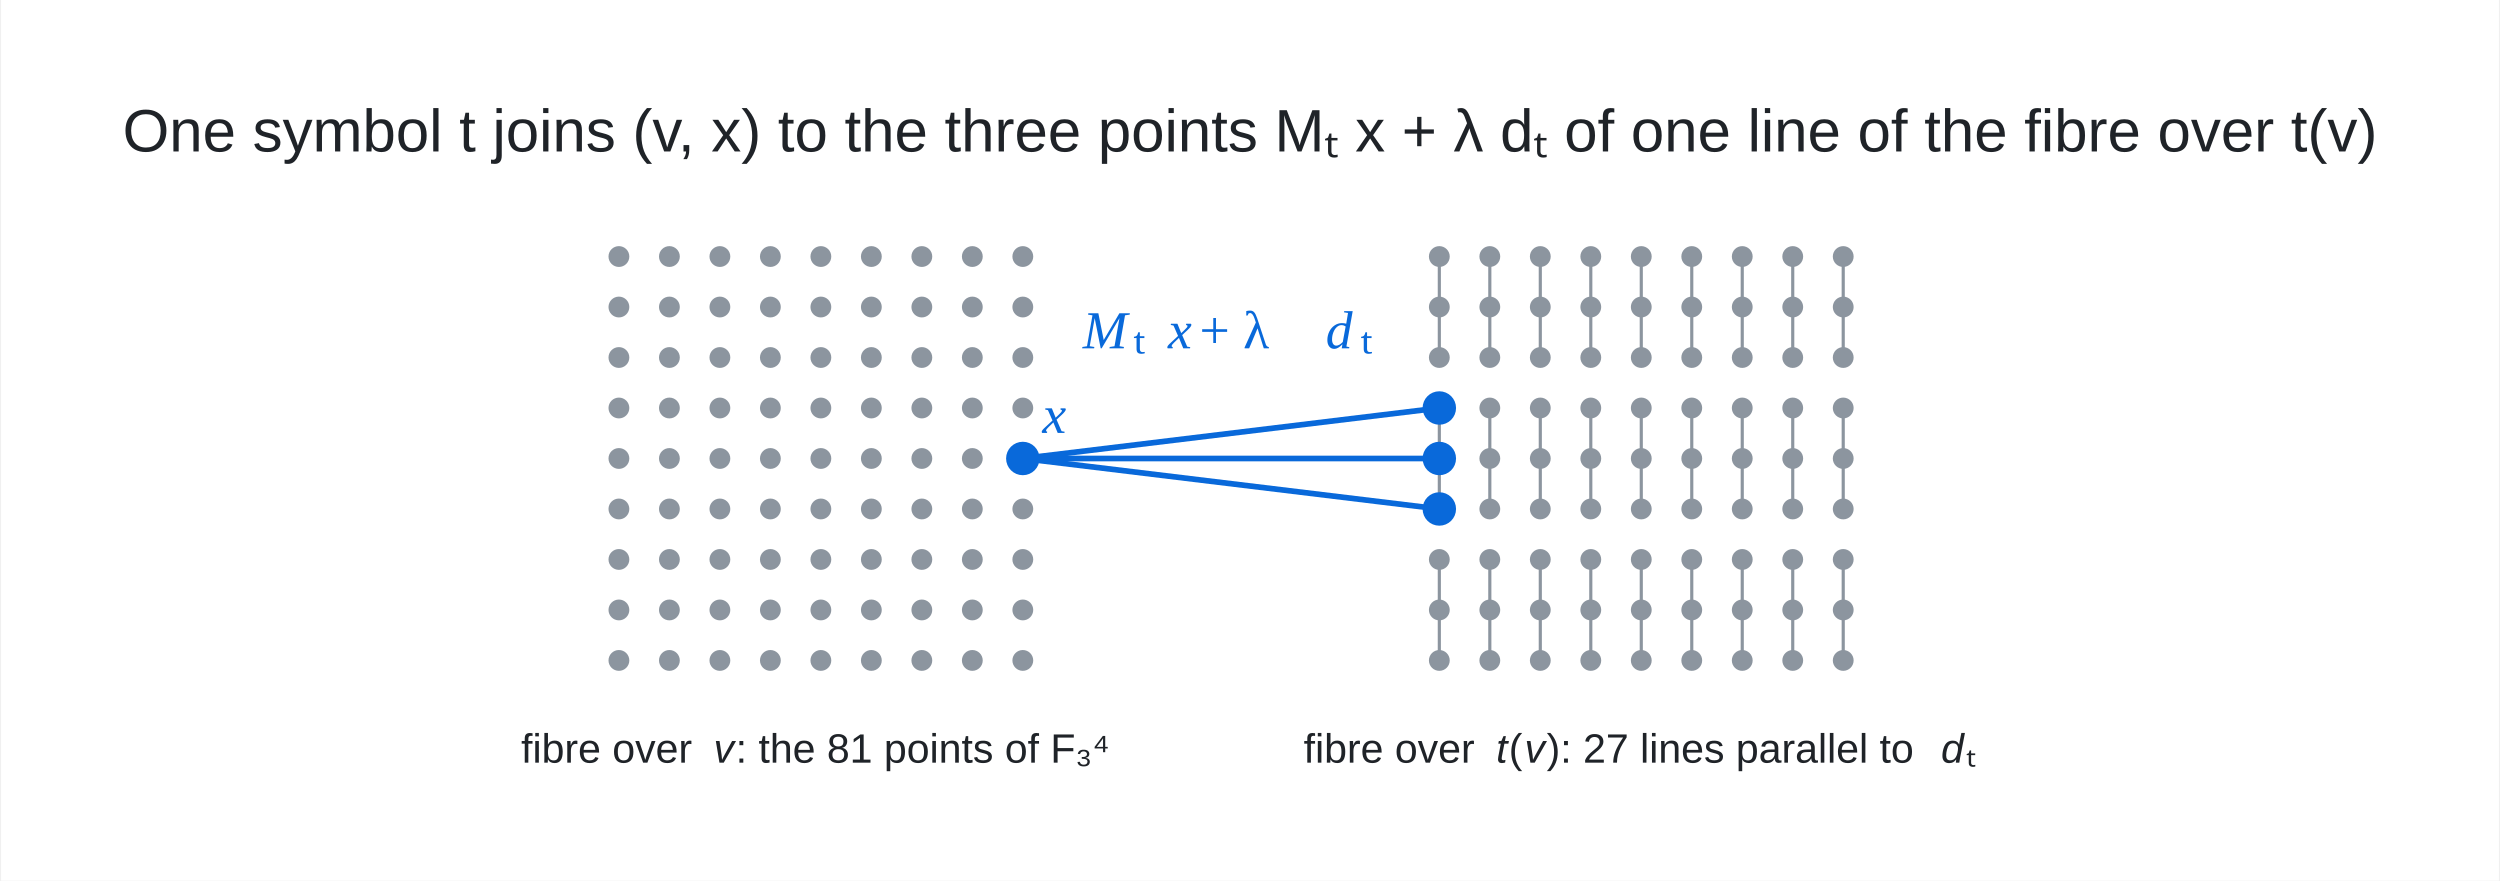
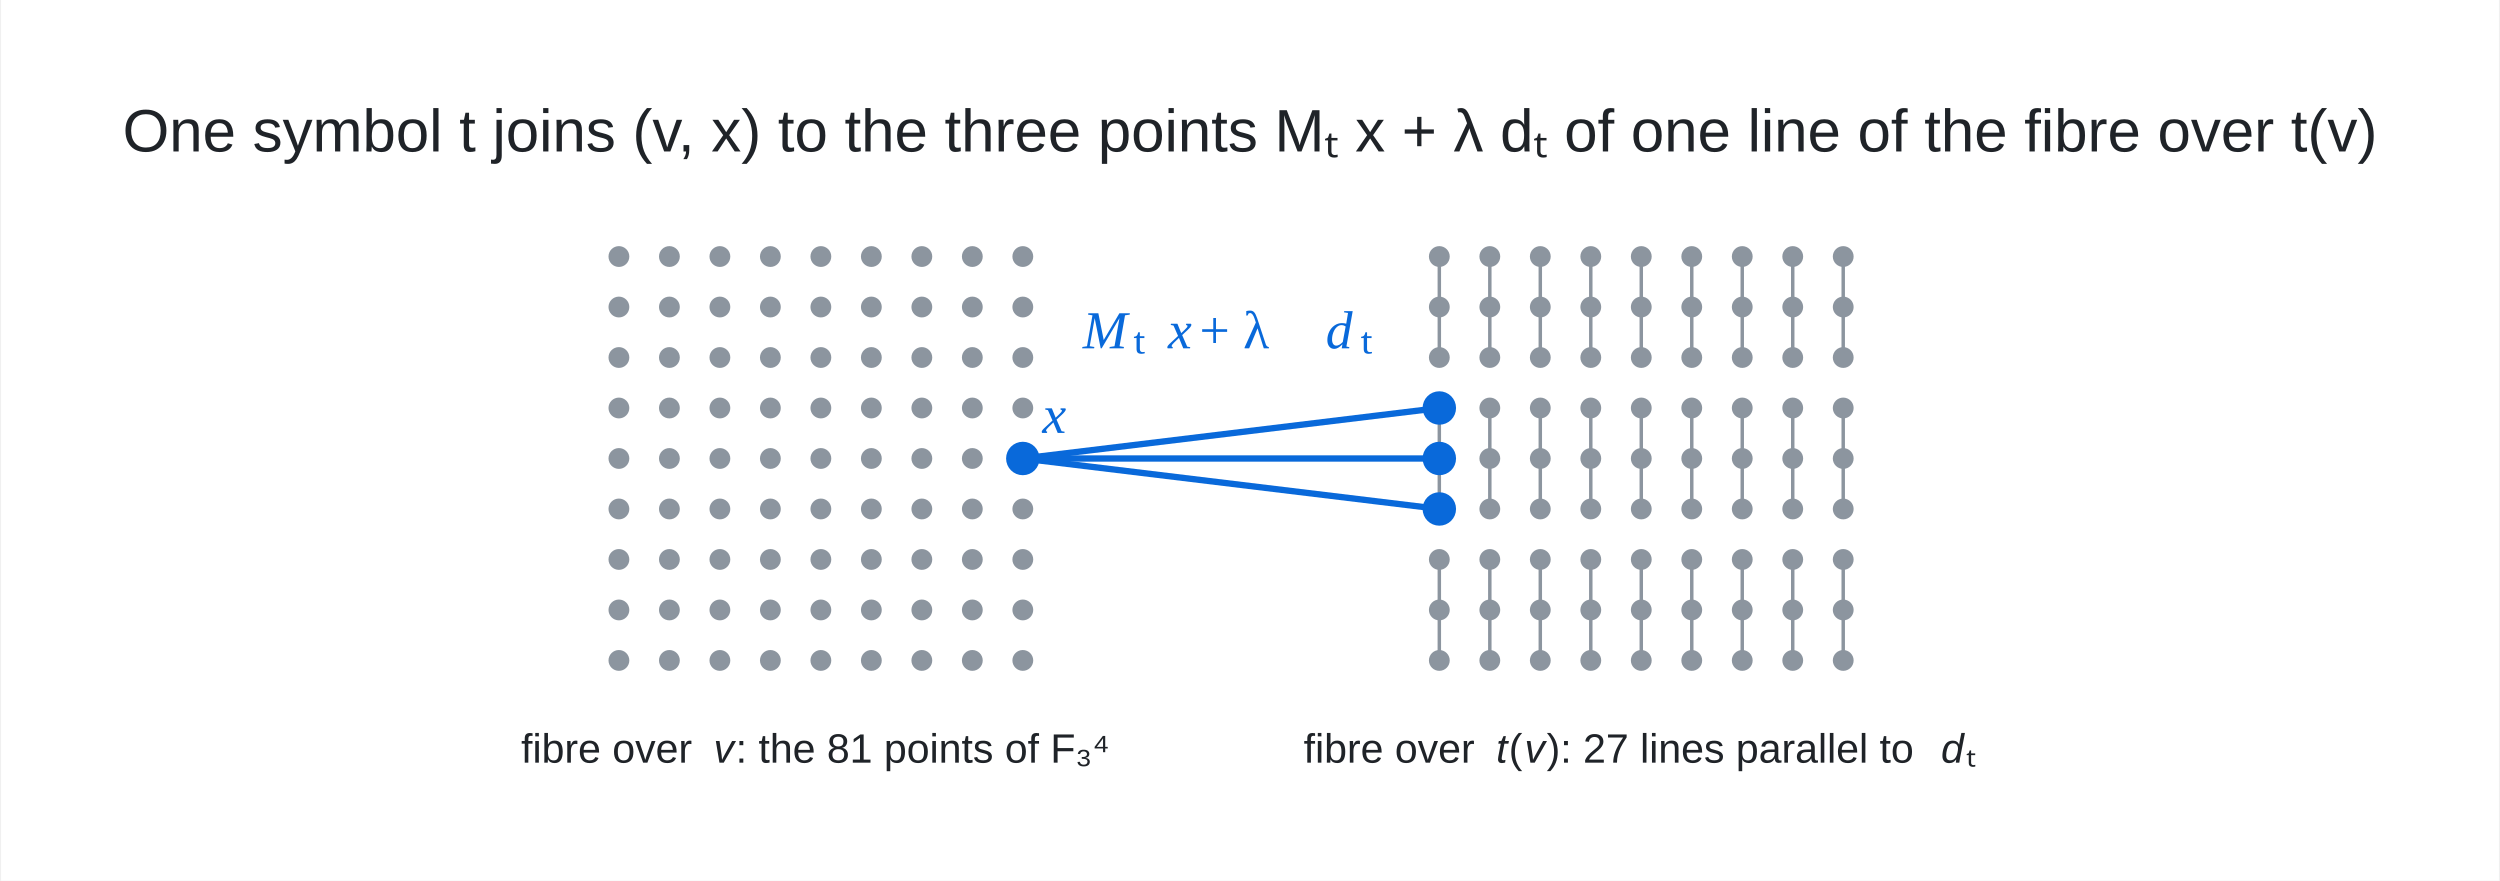
<svg xmlns="http://www.w3.org/2000/svg" width="792pt" height="279pt" viewBox="0.00 0.00 791.60 279.10">
  <g id="graph0" class="graph" transform="scale(1 1) rotate(0) translate(156.8 250.3)">
    <polygon fill="white" stroke="transparent" points="-156.8,28.8 -156.8,-250.3 634.8,-250.3 634.8,28.8 -156.8,28.8" />
    <text text-anchor="middle" x="239" y="-202.3" font-family="Arial" font-size="19.00" fill="#1f2328">One symbol t joins (v, x) to the three points Mₜ x + λ dₜ of one line of the fibre over t(v)</text>
    <text text-anchor="middle" x="239" y="-181.3" font-family="Arial" font-size="19.00" fill="#1f2328"> </text>
    <g id="edge55" class="edge">
-       <path fill="none" stroke="#0969da" stroke-width="1.8" d="M171.7,-104.43C192.27,-101.94 274.31,-91.99 294.49,-89.55" />
+       <path fill="none" stroke="#0969da" stroke-width="2" d="M171.7,-104.43C192.27,-101.94 274.31,-91.99 294.49,-89.55" />
    </g>
    <g id="edge56" class="edge">
-       <path fill="none" stroke="#0969da" stroke-width="1.8" d="M171.7,-105C192.27,-105 274.31,-105 294.49,-105" />
+       <path fill="none" stroke="#0969da" stroke-width="2" d="M171.7,-105C192.27,-105 274.31,-105 294.49,-105" />
    </g>
    <g id="edge57" class="edge">
-       <path fill="none" stroke="#0969da" stroke-width="1.8" d="M171.7,-105.57C192.27,-108.06 274.31,-118.01 294.49,-120.45" />
+       <path fill="none" stroke="#0969da" stroke-width="2" d="M171.7,-105.57C192.27,-108.06 274.31,-118.01 294.49,-120.45" />
    </g>
    <g id="edge1" class="edge">
-       <path fill="none" stroke="#8c959f" d="M299,-43.5C299,-46.45 299,-51.34 299,-54.36" />
+       <path fill="none" stroke="#8c959f" stroke-width="1.1" d="M299,-43.5C299,-46.45 299,-51.34 299,-54.36" />
    </g>
    <g id="edge2" class="edge">
-       <path fill="none" stroke="#8c959f" d="M299,-59.5C299,-62.45 299,-67.34 299,-70.36" />
+       <path fill="none" stroke="#8c959f" stroke-width="1.1" d="M299,-59.5C299,-62.45 299,-67.34 299,-70.36" />
    </g>
    <g id="edge3" class="edge">
-       <path fill="none" stroke="#8c959f" d="M299,-93.71C299,-95.78 299,-98.2 299,-100.26" />
+       <path fill="none" stroke="#8c959f" stroke-width="1.1" d="M299,-93.71C299,-95.78 299,-98.2 299,-100.26" />
    </g>
    <g id="edge4" class="edge">
-       <path fill="none" stroke="#8c959f" d="M299,-109.71C299,-111.78 299,-114.2 299,-116.26" />
+       <path fill="none" stroke="#8c959f" stroke-width="1.1" d="M299,-109.71C299,-111.78 299,-114.2 299,-116.26" />
    </g>
    <g id="edge5" class="edge">
-       <path fill="none" stroke="#8c959f" d="M299,-139.5C299,-142.45 299,-147.34 299,-150.36" />
+       <path fill="none" stroke="#8c959f" stroke-width="1.1" d="M299,-139.5C299,-142.45 299,-147.34 299,-150.36" />
    </g>
    <g id="edge6" class="edge">
-       <path fill="none" stroke="#8c959f" d="M299,-155.5C299,-158.45 299,-163.34 299,-166.36" />
+       <path fill="none" stroke="#8c959f" stroke-width="1.1" d="M299,-155.5C299,-158.45 299,-163.34 299,-166.36" />
    </g>
    <g id="edge7" class="edge">
-       <path fill="none" stroke="#8c959f" d="M315,-43.5C315,-46.45 315,-51.34 315,-54.36" />
+       <path fill="none" stroke="#8c959f" stroke-width="1.1" d="M315,-43.5C315,-46.45 315,-51.34 315,-54.36" />
    </g>
    <g id="edge8" class="edge">
-       <path fill="none" stroke="#8c959f" d="M315,-59.5C315,-62.45 315,-67.34 315,-70.36" />
+       <path fill="none" stroke="#8c959f" stroke-width="1.1" d="M315,-59.5C315,-62.45 315,-67.34 315,-70.36" />
    </g>
    <g id="edge9" class="edge">
-       <path fill="none" stroke="#8c959f" d="M315,-91.5C315,-94.45 315,-99.34 315,-102.36" />
+       <path fill="none" stroke="#8c959f" stroke-width="1.1" d="M315,-91.5C315,-94.45 315,-99.34 315,-102.36" />
    </g>
    <g id="edge10" class="edge">
-       <path fill="none" stroke="#8c959f" d="M315,-107.5C315,-110.45 315,-115.34 315,-118.36" />
+       <path fill="none" stroke="#8c959f" stroke-width="1.1" d="M315,-107.5C315,-110.45 315,-115.34 315,-118.36" />
    </g>
    <g id="edge11" class="edge">
-       <path fill="none" stroke="#8c959f" d="M315,-139.5C315,-142.45 315,-147.34 315,-150.36" />
+       <path fill="none" stroke="#8c959f" stroke-width="1.1" d="M315,-139.5C315,-142.45 315,-147.34 315,-150.36" />
    </g>
    <g id="edge12" class="edge">
-       <path fill="none" stroke="#8c959f" d="M315,-155.5C315,-158.45 315,-163.34 315,-166.36" />
+       <path fill="none" stroke="#8c959f" stroke-width="1.1" d="M315,-155.5C315,-158.45 315,-163.34 315,-166.36" />
    </g>
    <g id="edge13" class="edge">
-       <path fill="none" stroke="#8c959f" d="M331,-43.5C331,-46.45 331,-51.34 331,-54.36" />
+       <path fill="none" stroke="#8c959f" stroke-width="1.1" d="M331,-43.5C331,-46.45 331,-51.34 331,-54.36" />
    </g>
    <g id="edge14" class="edge">
-       <path fill="none" stroke="#8c959f" d="M331,-59.5C331,-62.45 331,-67.34 331,-70.36" />
+       <path fill="none" stroke="#8c959f" stroke-width="1.1" d="M331,-59.5C331,-62.45 331,-67.34 331,-70.36" />
    </g>
    <g id="edge15" class="edge">
-       <path fill="none" stroke="#8c959f" d="M331,-91.5C331,-94.45 331,-99.34 331,-102.36" />
+       <path fill="none" stroke="#8c959f" stroke-width="1.1" d="M331,-91.5C331,-94.45 331,-99.34 331,-102.36" />
    </g>
    <g id="edge16" class="edge">
-       <path fill="none" stroke="#8c959f" d="M331,-107.5C331,-110.45 331,-115.34 331,-118.36" />
+       <path fill="none" stroke="#8c959f" stroke-width="1.1" d="M331,-107.5C331,-110.45 331,-115.34 331,-118.36" />
    </g>
    <g id="edge17" class="edge">
-       <path fill="none" stroke="#8c959f" d="M331,-139.5C331,-142.45 331,-147.34 331,-150.36" />
+       <path fill="none" stroke="#8c959f" stroke-width="1.1" d="M331,-139.5C331,-142.45 331,-147.34 331,-150.36" />
    </g>
    <g id="edge18" class="edge">
-       <path fill="none" stroke="#8c959f" d="M331,-155.5C331,-158.45 331,-163.34 331,-166.36" />
+       <path fill="none" stroke="#8c959f" stroke-width="1.1" d="M331,-155.5C331,-158.45 331,-163.34 331,-166.36" />
    </g>
    <g id="edge19" class="edge">
-       <path fill="none" stroke="#8c959f" d="M347,-43.5C347,-46.45 347,-51.34 347,-54.36" />
+       <path fill="none" stroke="#8c959f" stroke-width="1.1" d="M347,-43.5C347,-46.45 347,-51.34 347,-54.36" />
    </g>
    <g id="edge20" class="edge">
-       <path fill="none" stroke="#8c959f" d="M347,-59.5C347,-62.45 347,-67.34 347,-70.36" />
+       <path fill="none" stroke="#8c959f" stroke-width="1.1" d="M347,-59.5C347,-62.45 347,-67.34 347,-70.36" />
    </g>
    <g id="edge21" class="edge">
-       <path fill="none" stroke="#8c959f" d="M347,-91.5C347,-94.45 347,-99.34 347,-102.36" />
+       <path fill="none" stroke="#8c959f" stroke-width="1.1" d="M347,-91.5C347,-94.45 347,-99.34 347,-102.36" />
    </g>
    <g id="edge22" class="edge">
-       <path fill="none" stroke="#8c959f" d="M347,-107.5C347,-110.45 347,-115.34 347,-118.36" />
+       <path fill="none" stroke="#8c959f" stroke-width="1.1" d="M347,-107.5C347,-110.45 347,-115.34 347,-118.36" />
    </g>
    <g id="edge23" class="edge">
-       <path fill="none" stroke="#8c959f" d="M347,-139.5C347,-142.45 347,-147.34 347,-150.36" />
+       <path fill="none" stroke="#8c959f" stroke-width="1.1" d="M347,-139.5C347,-142.45 347,-147.34 347,-150.36" />
    </g>
    <g id="edge24" class="edge">
-       <path fill="none" stroke="#8c959f" d="M347,-155.5C347,-158.45 347,-163.34 347,-166.36" />
+       <path fill="none" stroke="#8c959f" stroke-width="1.1" d="M347,-155.5C347,-158.45 347,-163.34 347,-166.36" />
    </g>
    <g id="edge25" class="edge">
-       <path fill="none" stroke="#8c959f" d="M363,-43.5C363,-46.45 363,-51.34 363,-54.36" />
+       <path fill="none" stroke="#8c959f" stroke-width="1.1" d="M363,-43.5C363,-46.45 363,-51.34 363,-54.36" />
    </g>
    <g id="edge26" class="edge">
-       <path fill="none" stroke="#8c959f" d="M363,-59.5C363,-62.45 363,-67.34 363,-70.36" />
+       <path fill="none" stroke="#8c959f" stroke-width="1.1" d="M363,-59.5C363,-62.45 363,-67.34 363,-70.36" />
    </g>
    <g id="edge27" class="edge">
-       <path fill="none" stroke="#8c959f" d="M363,-91.5C363,-94.45 363,-99.34 363,-102.36" />
+       <path fill="none" stroke="#8c959f" stroke-width="1.1" d="M363,-91.5C363,-94.45 363,-99.34 363,-102.36" />
    </g>
    <g id="edge28" class="edge">
-       <path fill="none" stroke="#8c959f" d="M363,-107.5C363,-110.45 363,-115.34 363,-118.36" />
+       <path fill="none" stroke="#8c959f" stroke-width="1.1" d="M363,-107.5C363,-110.45 363,-115.34 363,-118.36" />
    </g>
    <g id="edge29" class="edge">
-       <path fill="none" stroke="#8c959f" d="M363,-139.5C363,-142.45 363,-147.34 363,-150.36" />
+       <path fill="none" stroke="#8c959f" stroke-width="1.1" d="M363,-139.5C363,-142.45 363,-147.34 363,-150.36" />
    </g>
    <g id="edge30" class="edge">
-       <path fill="none" stroke="#8c959f" d="M363,-155.5C363,-158.45 363,-163.34 363,-166.36" />
+       <path fill="none" stroke="#8c959f" stroke-width="1.1" d="M363,-155.5C363,-158.45 363,-163.34 363,-166.36" />
    </g>
    <g id="edge31" class="edge">
-       <path fill="none" stroke="#8c959f" d="M379,-43.5C379,-46.45 379,-51.34 379,-54.36" />
+       <path fill="none" stroke="#8c959f" stroke-width="1.1" d="M379,-43.5C379,-46.45 379,-51.34 379,-54.36" />
    </g>
    <g id="edge32" class="edge">
-       <path fill="none" stroke="#8c959f" d="M379,-59.5C379,-62.45 379,-67.34 379,-70.36" />
+       <path fill="none" stroke="#8c959f" stroke-width="1.1" d="M379,-59.5C379,-62.45 379,-67.34 379,-70.36" />
    </g>
    <g id="edge33" class="edge">
-       <path fill="none" stroke="#8c959f" d="M379,-91.5C379,-94.45 379,-99.34 379,-102.36" />
+       <path fill="none" stroke="#8c959f" stroke-width="1.1" d="M379,-91.5C379,-94.45 379,-99.34 379,-102.36" />
    </g>
    <g id="edge34" class="edge">
-       <path fill="none" stroke="#8c959f" d="M379,-107.5C379,-110.45 379,-115.34 379,-118.36" />
+       <path fill="none" stroke="#8c959f" stroke-width="1.1" d="M379,-107.5C379,-110.45 379,-115.34 379,-118.36" />
    </g>
    <g id="edge35" class="edge">
-       <path fill="none" stroke="#8c959f" d="M379,-139.5C379,-142.45 379,-147.34 379,-150.36" />
+       <path fill="none" stroke="#8c959f" stroke-width="1.1" d="M379,-139.5C379,-142.45 379,-147.34 379,-150.36" />
    </g>
    <g id="edge36" class="edge">
-       <path fill="none" stroke="#8c959f" d="M379,-155.5C379,-158.45 379,-163.34 379,-166.36" />
+       <path fill="none" stroke="#8c959f" stroke-width="1.1" d="M379,-155.5C379,-158.45 379,-163.34 379,-166.36" />
    </g>
    <g id="edge37" class="edge">
-       <path fill="none" stroke="#8c959f" d="M395,-43.5C395,-46.45 395,-51.34 395,-54.36" />
+       <path fill="none" stroke="#8c959f" stroke-width="1.1" d="M395,-43.5C395,-46.45 395,-51.34 395,-54.36" />
    </g>
    <g id="edge38" class="edge">
-       <path fill="none" stroke="#8c959f" d="M395,-59.5C395,-62.45 395,-67.34 395,-70.36" />
+       <path fill="none" stroke="#8c959f" stroke-width="1.1" d="M395,-59.5C395,-62.45 395,-67.34 395,-70.36" />
    </g>
    <g id="edge39" class="edge">
-       <path fill="none" stroke="#8c959f" d="M395,-91.5C395,-94.45 395,-99.34 395,-102.36" />
+       <path fill="none" stroke="#8c959f" stroke-width="1.1" d="M395,-91.5C395,-94.45 395,-99.34 395,-102.36" />
    </g>
    <g id="edge40" class="edge">
-       <path fill="none" stroke="#8c959f" d="M395,-107.5C395,-110.45 395,-115.34 395,-118.36" />
+       <path fill="none" stroke="#8c959f" stroke-width="1.1" d="M395,-107.5C395,-110.45 395,-115.34 395,-118.36" />
    </g>
    <g id="edge41" class="edge">
-       <path fill="none" stroke="#8c959f" d="M395,-139.5C395,-142.45 395,-147.34 395,-150.36" />
+       <path fill="none" stroke="#8c959f" stroke-width="1.1" d="M395,-139.5C395,-142.45 395,-147.34 395,-150.36" />
    </g>
    <g id="edge42" class="edge">
-       <path fill="none" stroke="#8c959f" d="M395,-155.5C395,-158.45 395,-163.34 395,-166.36" />
+       <path fill="none" stroke="#8c959f" stroke-width="1.1" d="M395,-155.5C395,-158.45 395,-163.34 395,-166.36" />
    </g>
    <g id="edge43" class="edge">
-       <path fill="none" stroke="#8c959f" d="M411,-43.5C411,-46.45 411,-51.34 411,-54.36" />
+       <path fill="none" stroke="#8c959f" stroke-width="1.1" d="M411,-43.5C411,-46.45 411,-51.34 411,-54.36" />
    </g>
    <g id="edge44" class="edge">
-       <path fill="none" stroke="#8c959f" d="M411,-59.5C411,-62.45 411,-67.34 411,-70.36" />
+       <path fill="none" stroke="#8c959f" stroke-width="1.1" d="M411,-59.5C411,-62.45 411,-67.34 411,-70.36" />
    </g>
    <g id="edge45" class="edge">
-       <path fill="none" stroke="#8c959f" d="M411,-91.5C411,-94.45 411,-99.34 411,-102.36" />
+       <path fill="none" stroke="#8c959f" stroke-width="1.1" d="M411,-91.5C411,-94.45 411,-99.34 411,-102.36" />
    </g>
    <g id="edge46" class="edge">
-       <path fill="none" stroke="#8c959f" d="M411,-107.5C411,-110.45 411,-115.34 411,-118.36" />
+       <path fill="none" stroke="#8c959f" stroke-width="1.1" d="M411,-107.5C411,-110.45 411,-115.34 411,-118.36" />
    </g>
    <g id="edge47" class="edge">
-       <path fill="none" stroke="#8c959f" d="M411,-139.5C411,-142.45 411,-147.34 411,-150.36" />
+       <path fill="none" stroke="#8c959f" stroke-width="1.1" d="M411,-139.5C411,-142.45 411,-147.34 411,-150.36" />
    </g>
    <g id="edge48" class="edge">
-       <path fill="none" stroke="#8c959f" d="M411,-155.5C411,-158.45 411,-163.34 411,-166.36" />
+       <path fill="none" stroke="#8c959f" stroke-width="1.1" d="M411,-155.5C411,-158.45 411,-163.34 411,-166.36" />
    </g>
    <g id="edge49" class="edge">
-       <path fill="none" stroke="#8c959f" d="M427,-43.5C427,-46.45 427,-51.34 427,-54.36" />
+       <path fill="none" stroke="#8c959f" stroke-width="1.1" d="M427,-43.5C427,-46.45 427,-51.34 427,-54.36" />
    </g>
    <g id="edge50" class="edge">
-       <path fill="none" stroke="#8c959f" d="M427,-59.5C427,-62.45 427,-67.34 427,-70.36" />
+       <path fill="none" stroke="#8c959f" stroke-width="1.1" d="M427,-59.5C427,-62.45 427,-67.34 427,-70.36" />
    </g>
    <g id="edge51" class="edge">
-       <path fill="none" stroke="#8c959f" d="M427,-91.5C427,-94.45 427,-99.34 427,-102.36" />
+       <path fill="none" stroke="#8c959f" stroke-width="1.1" d="M427,-91.5C427,-94.45 427,-99.34 427,-102.36" />
    </g>
    <g id="edge52" class="edge">
-       <path fill="none" stroke="#8c959f" d="M427,-107.5C427,-110.45 427,-115.34 427,-118.36" />
+       <path fill="none" stroke="#8c959f" stroke-width="1.1" d="M427,-107.5C427,-110.45 427,-115.34 427,-118.36" />
    </g>
    <g id="edge53" class="edge">
-       <path fill="none" stroke="#8c959f" d="M427,-139.5C427,-142.45 427,-147.34 427,-150.36" />
+       <path fill="none" stroke="#8c959f" stroke-width="1.1" d="M427,-139.5C427,-142.45 427,-147.34 427,-150.36" />
    </g>
    <g id="edge54" class="edge">
-       <path fill="none" stroke="#8c959f" d="M427,-155.5C427,-158.45 427,-163.34 427,-166.36" />
+       <path fill="none" stroke="#8c959f" stroke-width="1.1" d="M427,-155.5C427,-158.45 427,-163.34 427,-166.36" />
    </g>
    <g id="node1" class="node">
      <ellipse fill="#8c959f" stroke="#8c959f" stroke-width="1.6" cx="39" cy="-41" rx="2.5" ry="2.5" />
    </g>
    <g id="node2" class="node">
      <ellipse fill="#8c959f" stroke="#8c959f" stroke-width="1.6" cx="39" cy="-57" rx="2.5" ry="2.5" />
    </g>
    <g id="node3" class="node">
      <ellipse fill="#8c959f" stroke="#8c959f" stroke-width="1.6" cx="39" cy="-73" rx="2.5" ry="2.5" />
    </g>
    <g id="node4" class="node">
      <ellipse fill="#8c959f" stroke="#8c959f" stroke-width="1.6" cx="39" cy="-89" rx="2.5" ry="2.5" />
    </g>
    <g id="node5" class="node">
      <ellipse fill="#8c959f" stroke="#8c959f" stroke-width="1.6" cx="39" cy="-105" rx="2.5" ry="2.5" />
    </g>
    <g id="node6" class="node">
      <ellipse fill="#8c959f" stroke="#8c959f" stroke-width="1.6" cx="39" cy="-121" rx="2.5" ry="2.5" />
    </g>
    <g id="node7" class="node">
      <ellipse fill="#8c959f" stroke="#8c959f" stroke-width="1.6" cx="39" cy="-137" rx="2.5" ry="2.5" />
    </g>
    <g id="node8" class="node">
      <ellipse fill="#8c959f" stroke="#8c959f" stroke-width="1.6" cx="39" cy="-153" rx="2.5" ry="2.5" />
    </g>
    <g id="node9" class="node">
      <ellipse fill="#8c959f" stroke="#8c959f" stroke-width="1.6" cx="39" cy="-169" rx="2.5" ry="2.5" />
    </g>
    <g id="node10" class="node">
      <ellipse fill="#8c959f" stroke="#8c959f" stroke-width="1.6" cx="55" cy="-41" rx="2.5" ry="2.5" />
    </g>
    <g id="node11" class="node">
      <ellipse fill="#8c959f" stroke="#8c959f" stroke-width="1.6" cx="55" cy="-57" rx="2.5" ry="2.5" />
    </g>
    <g id="node12" class="node">
      <ellipse fill="#8c959f" stroke="#8c959f" stroke-width="1.6" cx="55" cy="-73" rx="2.5" ry="2.5" />
    </g>
    <g id="node13" class="node">
      <ellipse fill="#8c959f" stroke="#8c959f" stroke-width="1.6" cx="55" cy="-89" rx="2.5" ry="2.5" />
    </g>
    <g id="node14" class="node">
      <ellipse fill="#8c959f" stroke="#8c959f" stroke-width="1.6" cx="55" cy="-105" rx="2.5" ry="2.5" />
    </g>
    <g id="node15" class="node">
      <ellipse fill="#8c959f" stroke="#8c959f" stroke-width="1.6" cx="55" cy="-121" rx="2.5" ry="2.5" />
    </g>
    <g id="node16" class="node">
      <ellipse fill="#8c959f" stroke="#8c959f" stroke-width="1.6" cx="55" cy="-137" rx="2.5" ry="2.5" />
    </g>
    <g id="node17" class="node">
      <ellipse fill="#8c959f" stroke="#8c959f" stroke-width="1.6" cx="55" cy="-153" rx="2.5" ry="2.5" />
    </g>
    <g id="node18" class="node">
      <ellipse fill="#8c959f" stroke="#8c959f" stroke-width="1.6" cx="55" cy="-169" rx="2.5" ry="2.5" />
    </g>
    <g id="node19" class="node">
      <ellipse fill="#8c959f" stroke="#8c959f" stroke-width="1.6" cx="71" cy="-41" rx="2.5" ry="2.5" />
    </g>
    <g id="node20" class="node">
      <ellipse fill="#8c959f" stroke="#8c959f" stroke-width="1.6" cx="71" cy="-57" rx="2.5" ry="2.5" />
    </g>
    <g id="node21" class="node">
      <ellipse fill="#8c959f" stroke="#8c959f" stroke-width="1.6" cx="71" cy="-73" rx="2.5" ry="2.5" />
    </g>
    <g id="node22" class="node">
      <ellipse fill="#8c959f" stroke="#8c959f" stroke-width="1.6" cx="71" cy="-89" rx="2.5" ry="2.5" />
    </g>
    <g id="node23" class="node">
      <ellipse fill="#8c959f" stroke="#8c959f" stroke-width="1.6" cx="71" cy="-105" rx="2.5" ry="2.5" />
    </g>
    <g id="node24" class="node">
      <ellipse fill="#8c959f" stroke="#8c959f" stroke-width="1.6" cx="71" cy="-121" rx="2.5" ry="2.5" />
    </g>
    <g id="node25" class="node">
      <ellipse fill="#8c959f" stroke="#8c959f" stroke-width="1.6" cx="71" cy="-137" rx="2.5" ry="2.5" />
    </g>
    <g id="node26" class="node">
      <ellipse fill="#8c959f" stroke="#8c959f" stroke-width="1.6" cx="71" cy="-153" rx="2.5" ry="2.5" />
    </g>
    <g id="node27" class="node">
      <ellipse fill="#8c959f" stroke="#8c959f" stroke-width="1.6" cx="71" cy="-169" rx="2.5" ry="2.5" />
    </g>
    <g id="node28" class="node">
      <ellipse fill="#8c959f" stroke="#8c959f" stroke-width="1.6" cx="87" cy="-41" rx="2.5" ry="2.5" />
    </g>
    <g id="node29" class="node">
      <ellipse fill="#8c959f" stroke="#8c959f" stroke-width="1.6" cx="87" cy="-57" rx="2.5" ry="2.5" />
    </g>
    <g id="node30" class="node">
      <ellipse fill="#8c959f" stroke="#8c959f" stroke-width="1.6" cx="87" cy="-73" rx="2.5" ry="2.5" />
    </g>
    <g id="node31" class="node">
      <ellipse fill="#8c959f" stroke="#8c959f" stroke-width="1.6" cx="87" cy="-89" rx="2.5" ry="2.5" />
    </g>
    <g id="node32" class="node">
      <ellipse fill="#8c959f" stroke="#8c959f" stroke-width="1.6" cx="87" cy="-105" rx="2.5" ry="2.5" />
    </g>
    <g id="node33" class="node">
      <ellipse fill="#8c959f" stroke="#8c959f" stroke-width="1.6" cx="87" cy="-121" rx="2.5" ry="2.5" />
    </g>
    <g id="node34" class="node">
      <ellipse fill="#8c959f" stroke="#8c959f" stroke-width="1.6" cx="87" cy="-137" rx="2.5" ry="2.5" />
    </g>
    <g id="node35" class="node">
      <ellipse fill="#8c959f" stroke="#8c959f" stroke-width="1.6" cx="87" cy="-153" rx="2.5" ry="2.5" />
    </g>
    <g id="node36" class="node">
      <ellipse fill="#8c959f" stroke="#8c959f" stroke-width="1.6" cx="87" cy="-169" rx="2.5" ry="2.5" />
    </g>
    <g id="node37" class="node">
      <ellipse fill="#8c959f" stroke="#8c959f" stroke-width="1.6" cx="103" cy="-41" rx="2.5" ry="2.5" />
    </g>
    <g id="node38" class="node">
      <ellipse fill="#8c959f" stroke="#8c959f" stroke-width="1.6" cx="103" cy="-57" rx="2.5" ry="2.5" />
    </g>
    <g id="node39" class="node">
      <ellipse fill="#8c959f" stroke="#8c959f" stroke-width="1.6" cx="103" cy="-73" rx="2.5" ry="2.5" />
    </g>
    <g id="node40" class="node">
      <ellipse fill="#8c959f" stroke="#8c959f" stroke-width="1.6" cx="103" cy="-89" rx="2.5" ry="2.5" />
    </g>
    <g id="node41" class="node">
      <ellipse fill="#8c959f" stroke="#8c959f" stroke-width="1.6" cx="103" cy="-105" rx="2.5" ry="2.5" />
    </g>
    <g id="node42" class="node">
      <ellipse fill="#8c959f" stroke="#8c959f" stroke-width="1.6" cx="103" cy="-121" rx="2.5" ry="2.5" />
    </g>
    <g id="node43" class="node">
      <ellipse fill="#8c959f" stroke="#8c959f" stroke-width="1.6" cx="103" cy="-137" rx="2.5" ry="2.5" />
    </g>
    <g id="node44" class="node">
      <ellipse fill="#8c959f" stroke="#8c959f" stroke-width="1.6" cx="103" cy="-153" rx="2.5" ry="2.5" />
    </g>
    <g id="node45" class="node">
      <ellipse fill="#8c959f" stroke="#8c959f" stroke-width="1.6" cx="103" cy="-169" rx="2.5" ry="2.5" />
    </g>
    <g id="node46" class="node">
      <ellipse fill="#8c959f" stroke="#8c959f" stroke-width="1.6" cx="119" cy="-41" rx="2.5" ry="2.5" />
    </g>
    <g id="node47" class="node">
      <ellipse fill="#8c959f" stroke="#8c959f" stroke-width="1.6" cx="119" cy="-57" rx="2.5" ry="2.5" />
    </g>
    <g id="node48" class="node">
      <ellipse fill="#8c959f" stroke="#8c959f" stroke-width="1.6" cx="119" cy="-73" rx="2.5" ry="2.5" />
    </g>
    <g id="node49" class="node">
      <ellipse fill="#8c959f" stroke="#8c959f" stroke-width="1.6" cx="119" cy="-89" rx="2.5" ry="2.5" />
    </g>
    <g id="node50" class="node">
      <ellipse fill="#8c959f" stroke="#8c959f" stroke-width="1.6" cx="119" cy="-105" rx="2.5" ry="2.5" />
    </g>
    <g id="node51" class="node">
      <ellipse fill="#8c959f" stroke="#8c959f" stroke-width="1.6" cx="119" cy="-121" rx="2.5" ry="2.5" />
    </g>
    <g id="node52" class="node">
      <ellipse fill="#8c959f" stroke="#8c959f" stroke-width="1.6" cx="119" cy="-137" rx="2.5" ry="2.5" />
    </g>
    <g id="node53" class="node">
      <ellipse fill="#8c959f" stroke="#8c959f" stroke-width="1.6" cx="119" cy="-153" rx="2.5" ry="2.5" />
    </g>
    <g id="node54" class="node">
      <ellipse fill="#8c959f" stroke="#8c959f" stroke-width="1.6" cx="119" cy="-169" rx="2.5" ry="2.5" />
    </g>
    <g id="node55" class="node">
      <ellipse fill="#8c959f" stroke="#8c959f" stroke-width="1.6" cx="135" cy="-41" rx="2.5" ry="2.5" />
    </g>
    <g id="node56" class="node">
      <ellipse fill="#8c959f" stroke="#8c959f" stroke-width="1.6" cx="135" cy="-57" rx="2.5" ry="2.5" />
    </g>
    <g id="node57" class="node">
      <ellipse fill="#8c959f" stroke="#8c959f" stroke-width="1.6" cx="135" cy="-73" rx="2.5" ry="2.5" />
    </g>
    <g id="node58" class="node">
      <ellipse fill="#8c959f" stroke="#8c959f" stroke-width="1.6" cx="135" cy="-89" rx="2.5" ry="2.5" />
    </g>
    <g id="node59" class="node">
      <ellipse fill="#8c959f" stroke="#8c959f" stroke-width="1.6" cx="135" cy="-105" rx="2.5" ry="2.5" />
    </g>
    <g id="node60" class="node">
      <ellipse fill="#8c959f" stroke="#8c959f" stroke-width="1.6" cx="135" cy="-121" rx="2.5" ry="2.5" />
    </g>
    <g id="node61" class="node">
      <ellipse fill="#8c959f" stroke="#8c959f" stroke-width="1.6" cx="135" cy="-137" rx="2.5" ry="2.5" />
    </g>
    <g id="node62" class="node">
      <ellipse fill="#8c959f" stroke="#8c959f" stroke-width="1.6" cx="135" cy="-153" rx="2.5" ry="2.5" />
    </g>
    <g id="node63" class="node">
      <ellipse fill="#8c959f" stroke="#8c959f" stroke-width="1.6" cx="135" cy="-169" rx="2.5" ry="2.5" />
    </g>
    <g id="node64" class="node">
      <ellipse fill="#8c959f" stroke="#8c959f" stroke-width="1.6" cx="151" cy="-41" rx="2.5" ry="2.5" />
    </g>
    <g id="node65" class="node">
      <ellipse fill="#8c959f" stroke="#8c959f" stroke-width="1.6" cx="151" cy="-57" rx="2.5" ry="2.5" />
    </g>
    <g id="node66" class="node">
      <ellipse fill="#8c959f" stroke="#8c959f" stroke-width="1.6" cx="151" cy="-73" rx="2.5" ry="2.5" />
    </g>
    <g id="node67" class="node">
      <ellipse fill="#8c959f" stroke="#8c959f" stroke-width="1.6" cx="151" cy="-89" rx="2.5" ry="2.5" />
    </g>
    <g id="node68" class="node">
      <ellipse fill="#8c959f" stroke="#8c959f" stroke-width="1.6" cx="151" cy="-105" rx="2.5" ry="2.5" />
    </g>
    <g id="node69" class="node">
      <ellipse fill="#8c959f" stroke="#8c959f" stroke-width="1.6" cx="151" cy="-121" rx="2.5" ry="2.5" />
    </g>
    <g id="node70" class="node">
      <ellipse fill="#8c959f" stroke="#8c959f" stroke-width="1.6" cx="151" cy="-137" rx="2.5" ry="2.5" />
    </g>
    <g id="node71" class="node">
      <ellipse fill="#8c959f" stroke="#8c959f" stroke-width="1.6" cx="151" cy="-153" rx="2.5" ry="2.5" />
    </g>
    <g id="node72" class="node">
      <ellipse fill="#8c959f" stroke="#8c959f" stroke-width="1.6" cx="151" cy="-169" rx="2.5" ry="2.5" />
    </g>
    <g id="node73" class="node">
      <ellipse fill="#8c959f" stroke="#8c959f" stroke-width="1.6" cx="167" cy="-41" rx="2.5" ry="2.5" />
    </g>
    <g id="node74" class="node">
      <ellipse fill="#8c959f" stroke="#8c959f" stroke-width="1.6" cx="167" cy="-57" rx="2.5" ry="2.5" />
    </g>
    <g id="node75" class="node">
      <ellipse fill="#8c959f" stroke="#8c959f" stroke-width="1.6" cx="167" cy="-73" rx="2.5" ry="2.5" />
    </g>
    <g id="node76" class="node">
      <ellipse fill="#8c959f" stroke="#8c959f" stroke-width="1.6" cx="167" cy="-89" rx="2.5" ry="2.5" />
    </g>
    <g id="node77" class="node">
      <ellipse fill="#0969da" stroke="#0969da" stroke-width="1.6" cx="167" cy="-105" rx="4.5" ry="4.5" />
    </g>
    <g id="node78" class="node">
      <ellipse fill="#8c959f" stroke="#8c959f" stroke-width="1.6" cx="167" cy="-121" rx="2.5" ry="2.5" />
    </g>
    <g id="node79" class="node">
      <ellipse fill="#8c959f" stroke="#8c959f" stroke-width="1.6" cx="167" cy="-137" rx="2.5" ry="2.5" />
    </g>
    <g id="node80" class="node">
      <ellipse fill="#8c959f" stroke="#8c959f" stroke-width="1.6" cx="167" cy="-153" rx="2.5" ry="2.5" />
    </g>
    <g id="node81" class="node">
      <ellipse fill="#8c959f" stroke="#8c959f" stroke-width="1.6" cx="167" cy="-169" rx="2.5" ry="2.5" />
    </g>
    <g id="node82" class="node">
      <ellipse fill="#8c959f" stroke="#8c959f" stroke-width="1.6" cx="299" cy="-41" rx="2.5" ry="2.5" />
    </g>
    <g id="node83" class="node">
      <ellipse fill="#8c959f" stroke="#8c959f" stroke-width="1.6" cx="299" cy="-57" rx="2.5" ry="2.5" />
    </g>
    <g id="node84" class="node">
      <ellipse fill="#8c959f" stroke="#8c959f" stroke-width="1.6" cx="299" cy="-73" rx="2.5" ry="2.5" />
    </g>
    <g id="node85" class="node">
      <ellipse fill="#0969da" stroke="#0969da" stroke-width="1.6" cx="299" cy="-89" rx="4.5" ry="4.5" />
    </g>
    <g id="node86" class="node">
      <ellipse fill="#0969da" stroke="#0969da" stroke-width="1.6" cx="299" cy="-105" rx="4.5" ry="4.5" />
    </g>
    <g id="node87" class="node">
      <ellipse fill="#0969da" stroke="#0969da" stroke-width="1.6" cx="299" cy="-121" rx="4.5" ry="4.5" />
    </g>
    <g id="node88" class="node">
      <ellipse fill="#8c959f" stroke="#8c959f" stroke-width="1.6" cx="299" cy="-137" rx="2.5" ry="2.5" />
    </g>
    <g id="node89" class="node">
      <ellipse fill="#8c959f" stroke="#8c959f" stroke-width="1.6" cx="299" cy="-153" rx="2.5" ry="2.5" />
    </g>
    <g id="node90" class="node">
      <ellipse fill="#8c959f" stroke="#8c959f" stroke-width="1.6" cx="299" cy="-169" rx="2.5" ry="2.5" />
    </g>
    <g id="node91" class="node">
      <ellipse fill="#8c959f" stroke="#8c959f" stroke-width="1.6" cx="315" cy="-41" rx="2.5" ry="2.5" />
    </g>
    <g id="node92" class="node">
      <ellipse fill="#8c959f" stroke="#8c959f" stroke-width="1.6" cx="315" cy="-57" rx="2.5" ry="2.5" />
    </g>
    <g id="node93" class="node">
      <ellipse fill="#8c959f" stroke="#8c959f" stroke-width="1.6" cx="315" cy="-73" rx="2.5" ry="2.5" />
    </g>
    <g id="node94" class="node">
      <ellipse fill="#8c959f" stroke="#8c959f" stroke-width="1.6" cx="315" cy="-89" rx="2.5" ry="2.5" />
    </g>
    <g id="node95" class="node">
      <ellipse fill="#8c959f" stroke="#8c959f" stroke-width="1.6" cx="315" cy="-105" rx="2.5" ry="2.5" />
    </g>
    <g id="node96" class="node">
      <ellipse fill="#8c959f" stroke="#8c959f" stroke-width="1.6" cx="315" cy="-121" rx="2.5" ry="2.5" />
    </g>
    <g id="node97" class="node">
      <ellipse fill="#8c959f" stroke="#8c959f" stroke-width="1.6" cx="315" cy="-137" rx="2.5" ry="2.5" />
    </g>
    <g id="node98" class="node">
      <ellipse fill="#8c959f" stroke="#8c959f" stroke-width="1.6" cx="315" cy="-153" rx="2.5" ry="2.5" />
    </g>
    <g id="node99" class="node">
      <ellipse fill="#8c959f" stroke="#8c959f" stroke-width="1.6" cx="315" cy="-169" rx="2.5" ry="2.5" />
    </g>
    <g id="node100" class="node">
      <ellipse fill="#8c959f" stroke="#8c959f" stroke-width="1.6" cx="331" cy="-41" rx="2.5" ry="2.5" />
    </g>
    <g id="node101" class="node">
      <ellipse fill="#8c959f" stroke="#8c959f" stroke-width="1.6" cx="331" cy="-57" rx="2.5" ry="2.5" />
    </g>
    <g id="node102" class="node">
      <ellipse fill="#8c959f" stroke="#8c959f" stroke-width="1.6" cx="331" cy="-73" rx="2.5" ry="2.5" />
    </g>
    <g id="node103" class="node">
      <ellipse fill="#8c959f" stroke="#8c959f" stroke-width="1.6" cx="331" cy="-89" rx="2.5" ry="2.5" />
    </g>
    <g id="node104" class="node">
      <ellipse fill="#8c959f" stroke="#8c959f" stroke-width="1.6" cx="331" cy="-105" rx="2.5" ry="2.5" />
    </g>
    <g id="node105" class="node">
      <ellipse fill="#8c959f" stroke="#8c959f" stroke-width="1.6" cx="331" cy="-121" rx="2.5" ry="2.5" />
    </g>
    <g id="node106" class="node">
      <ellipse fill="#8c959f" stroke="#8c959f" stroke-width="1.6" cx="331" cy="-137" rx="2.5" ry="2.5" />
    </g>
    <g id="node107" class="node">
      <ellipse fill="#8c959f" stroke="#8c959f" stroke-width="1.6" cx="331" cy="-153" rx="2.5" ry="2.5" />
    </g>
    <g id="node108" class="node">
      <ellipse fill="#8c959f" stroke="#8c959f" stroke-width="1.6" cx="331" cy="-169" rx="2.5" ry="2.5" />
    </g>
    <g id="node109" class="node">
      <ellipse fill="#8c959f" stroke="#8c959f" stroke-width="1.6" cx="347" cy="-41" rx="2.5" ry="2.5" />
    </g>
    <g id="node110" class="node">
      <ellipse fill="#8c959f" stroke="#8c959f" stroke-width="1.6" cx="347" cy="-57" rx="2.5" ry="2.5" />
    </g>
    <g id="node111" class="node">
      <ellipse fill="#8c959f" stroke="#8c959f" stroke-width="1.6" cx="347" cy="-73" rx="2.5" ry="2.5" />
    </g>
    <g id="node112" class="node">
      <ellipse fill="#8c959f" stroke="#8c959f" stroke-width="1.6" cx="347" cy="-89" rx="2.5" ry="2.5" />
    </g>
    <g id="node113" class="node">
      <ellipse fill="#8c959f" stroke="#8c959f" stroke-width="1.6" cx="347" cy="-105" rx="2.5" ry="2.5" />
    </g>
    <g id="node114" class="node">
      <ellipse fill="#8c959f" stroke="#8c959f" stroke-width="1.6" cx="347" cy="-121" rx="2.5" ry="2.5" />
    </g>
    <g id="node115" class="node">
      <ellipse fill="#8c959f" stroke="#8c959f" stroke-width="1.6" cx="347" cy="-137" rx="2.5" ry="2.5" />
    </g>
    <g id="node116" class="node">
      <ellipse fill="#8c959f" stroke="#8c959f" stroke-width="1.6" cx="347" cy="-153" rx="2.5" ry="2.5" />
    </g>
    <g id="node117" class="node">
      <ellipse fill="#8c959f" stroke="#8c959f" stroke-width="1.6" cx="347" cy="-169" rx="2.5" ry="2.5" />
    </g>
    <g id="node118" class="node">
      <ellipse fill="#8c959f" stroke="#8c959f" stroke-width="1.6" cx="363" cy="-41" rx="2.5" ry="2.5" />
    </g>
    <g id="node119" class="node">
      <ellipse fill="#8c959f" stroke="#8c959f" stroke-width="1.6" cx="363" cy="-57" rx="2.5" ry="2.5" />
    </g>
    <g id="node120" class="node">
      <ellipse fill="#8c959f" stroke="#8c959f" stroke-width="1.6" cx="363" cy="-73" rx="2.5" ry="2.5" />
    </g>
    <g id="node121" class="node">
      <ellipse fill="#8c959f" stroke="#8c959f" stroke-width="1.6" cx="363" cy="-89" rx="2.5" ry="2.5" />
    </g>
    <g id="node122" class="node">
      <ellipse fill="#8c959f" stroke="#8c959f" stroke-width="1.6" cx="363" cy="-105" rx="2.5" ry="2.5" />
    </g>
    <g id="node123" class="node">
      <ellipse fill="#8c959f" stroke="#8c959f" stroke-width="1.6" cx="363" cy="-121" rx="2.5" ry="2.5" />
    </g>
    <g id="node124" class="node">
      <ellipse fill="#8c959f" stroke="#8c959f" stroke-width="1.6" cx="363" cy="-137" rx="2.5" ry="2.5" />
    </g>
    <g id="node125" class="node">
      <ellipse fill="#8c959f" stroke="#8c959f" stroke-width="1.6" cx="363" cy="-153" rx="2.5" ry="2.5" />
    </g>
    <g id="node126" class="node">
      <ellipse fill="#8c959f" stroke="#8c959f" stroke-width="1.6" cx="363" cy="-169" rx="2.5" ry="2.5" />
    </g>
    <g id="node127" class="node">
      <ellipse fill="#8c959f" stroke="#8c959f" stroke-width="1.6" cx="379" cy="-41" rx="2.5" ry="2.5" />
    </g>
    <g id="node128" class="node">
      <ellipse fill="#8c959f" stroke="#8c959f" stroke-width="1.6" cx="379" cy="-57" rx="2.5" ry="2.5" />
    </g>
    <g id="node129" class="node">
      <ellipse fill="#8c959f" stroke="#8c959f" stroke-width="1.6" cx="379" cy="-73" rx="2.5" ry="2.5" />
    </g>
    <g id="node130" class="node">
      <ellipse fill="#8c959f" stroke="#8c959f" stroke-width="1.6" cx="379" cy="-89" rx="2.5" ry="2.5" />
    </g>
    <g id="node131" class="node">
      <ellipse fill="#8c959f" stroke="#8c959f" stroke-width="1.6" cx="379" cy="-105" rx="2.5" ry="2.5" />
    </g>
    <g id="node132" class="node">
      <ellipse fill="#8c959f" stroke="#8c959f" stroke-width="1.6" cx="379" cy="-121" rx="2.5" ry="2.5" />
    </g>
    <g id="node133" class="node">
      <ellipse fill="#8c959f" stroke="#8c959f" stroke-width="1.6" cx="379" cy="-137" rx="2.5" ry="2.5" />
    </g>
    <g id="node134" class="node">
      <ellipse fill="#8c959f" stroke="#8c959f" stroke-width="1.6" cx="379" cy="-153" rx="2.5" ry="2.5" />
    </g>
    <g id="node135" class="node">
      <ellipse fill="#8c959f" stroke="#8c959f" stroke-width="1.6" cx="379" cy="-169" rx="2.5" ry="2.5" />
    </g>
    <g id="node136" class="node">
      <ellipse fill="#8c959f" stroke="#8c959f" stroke-width="1.6" cx="395" cy="-41" rx="2.5" ry="2.5" />
    </g>
    <g id="node137" class="node">
      <ellipse fill="#8c959f" stroke="#8c959f" stroke-width="1.6" cx="395" cy="-57" rx="2.5" ry="2.5" />
    </g>
    <g id="node138" class="node">
      <ellipse fill="#8c959f" stroke="#8c959f" stroke-width="1.6" cx="395" cy="-73" rx="2.5" ry="2.5" />
    </g>
    <g id="node139" class="node">
      <ellipse fill="#8c959f" stroke="#8c959f" stroke-width="1.6" cx="395" cy="-89" rx="2.5" ry="2.5" />
    </g>
    <g id="node140" class="node">
      <ellipse fill="#8c959f" stroke="#8c959f" stroke-width="1.6" cx="395" cy="-105" rx="2.5" ry="2.5" />
    </g>
    <g id="node141" class="node">
      <ellipse fill="#8c959f" stroke="#8c959f" stroke-width="1.6" cx="395" cy="-121" rx="2.5" ry="2.5" />
    </g>
    <g id="node142" class="node">
      <ellipse fill="#8c959f" stroke="#8c959f" stroke-width="1.6" cx="395" cy="-137" rx="2.5" ry="2.5" />
    </g>
    <g id="node143" class="node">
      <ellipse fill="#8c959f" stroke="#8c959f" stroke-width="1.6" cx="395" cy="-153" rx="2.5" ry="2.5" />
    </g>
    <g id="node144" class="node">
      <ellipse fill="#8c959f" stroke="#8c959f" stroke-width="1.6" cx="395" cy="-169" rx="2.5" ry="2.5" />
    </g>
    <g id="node145" class="node">
      <ellipse fill="#8c959f" stroke="#8c959f" stroke-width="1.6" cx="411" cy="-41" rx="2.5" ry="2.5" />
    </g>
    <g id="node146" class="node">
      <ellipse fill="#8c959f" stroke="#8c959f" stroke-width="1.6" cx="411" cy="-57" rx="2.5" ry="2.5" />
    </g>
    <g id="node147" class="node">
      <ellipse fill="#8c959f" stroke="#8c959f" stroke-width="1.6" cx="411" cy="-73" rx="2.5" ry="2.5" />
    </g>
    <g id="node148" class="node">
      <ellipse fill="#8c959f" stroke="#8c959f" stroke-width="1.6" cx="411" cy="-89" rx="2.5" ry="2.5" />
    </g>
    <g id="node149" class="node">
      <ellipse fill="#8c959f" stroke="#8c959f" stroke-width="1.6" cx="411" cy="-105" rx="2.5" ry="2.5" />
    </g>
    <g id="node150" class="node">
      <ellipse fill="#8c959f" stroke="#8c959f" stroke-width="1.6" cx="411" cy="-121" rx="2.5" ry="2.5" />
    </g>
    <g id="node151" class="node">
      <ellipse fill="#8c959f" stroke="#8c959f" stroke-width="1.6" cx="411" cy="-137" rx="2.5" ry="2.5" />
    </g>
    <g id="node152" class="node">
      <ellipse fill="#8c959f" stroke="#8c959f" stroke-width="1.6" cx="411" cy="-153" rx="2.5" ry="2.5" />
    </g>
    <g id="node153" class="node">
      <ellipse fill="#8c959f" stroke="#8c959f" stroke-width="1.6" cx="411" cy="-169" rx="2.5" ry="2.5" />
    </g>
    <g id="node154" class="node">
      <ellipse fill="#8c959f" stroke="#8c959f" stroke-width="1.6" cx="427" cy="-41" rx="2.5" ry="2.5" />
    </g>
    <g id="node155" class="node">
      <ellipse fill="#8c959f" stroke="#8c959f" stroke-width="1.6" cx="427" cy="-57" rx="2.5" ry="2.5" />
    </g>
    <g id="node156" class="node">
      <ellipse fill="#8c959f" stroke="#8c959f" stroke-width="1.6" cx="427" cy="-73" rx="2.5" ry="2.5" />
    </g>
    <g id="node157" class="node">
      <ellipse fill="#8c959f" stroke="#8c959f" stroke-width="1.6" cx="427" cy="-89" rx="2.5" ry="2.5" />
    </g>
    <g id="node158" class="node">
      <ellipse fill="#8c959f" stroke="#8c959f" stroke-width="1.6" cx="427" cy="-105" rx="2.5" ry="2.5" />
    </g>
    <g id="node159" class="node">
      <ellipse fill="#8c959f" stroke="#8c959f" stroke-width="1.6" cx="427" cy="-121" rx="2.5" ry="2.5" />
    </g>
    <g id="node160" class="node">
      <ellipse fill="#8c959f" stroke="#8c959f" stroke-width="1.6" cx="427" cy="-137" rx="2.5" ry="2.5" />
    </g>
    <g id="node161" class="node">
      <ellipse fill="#8c959f" stroke="#8c959f" stroke-width="1.6" cx="427" cy="-153" rx="2.5" ry="2.5" />
    </g>
    <g id="node162" class="node">
      <ellipse fill="#8c959f" stroke="#8c959f" stroke-width="1.6" cx="427" cy="-169" rx="2.5" ry="2.5" />
    </g>
    <g id="node163" class="node">
      <text text-anchor="start" x="173.2" y="-113.1" font-family="Times New Roman" font-style="italic" font-size="17.00" fill="#0969da">x</text>
    </g>
    <g id="node164" class="node">
      <text text-anchor="start" x="186" y="-139.9" font-family="Times New Roman" font-style="italic" font-size="17.00" fill="#0969da">M</text>
      <text text-anchor="start" x="202" y="-139.9" font-family="Times New Roman" font-size="17.00" fill="#0969da">ₜ </text>
      <text text-anchor="start" x="213" y="-139.9" font-family="Times New Roman" font-style="italic" font-size="17.00" fill="#0969da">x</text>
      <text text-anchor="start" x="223" y="-139.9" font-family="Times New Roman" font-size="17.00" fill="#0969da"> + λ </text>
      <text text-anchor="start" x="263" y="-139.9" font-family="Times New Roman" font-style="italic" font-size="17.00" fill="#0969da">d</text>
      <text text-anchor="start" x="274" y="-139.9" font-family="Times New Roman" font-size="17.00" fill="#0969da">ₜ</text>
    </g>
    <g id="node165" class="node">
      <text text-anchor="start" x="8" y="-8.6" font-family="Arial" font-size="13.00" fill="#1f2328">fibre over </text>
      <text text-anchor="start" x="69" y="-8.6" font-family="Arial" font-style="italic" font-size="13.00" fill="#1f2328">v</text>
      <text text-anchor="start" x="76" y="-8.6" font-family="Arial" font-size="13.00" fill="#1f2328">: the 81 points of F₃⁴</text>
    </g>
    <g id="node166" class="node">
      <text text-anchor="start" x="256" y="-8.6" font-family="Arial" font-size="13.00" fill="#1f2328">fibre over </text>
      <text text-anchor="start" x="317" y="-8.6" font-family="Arial" font-style="italic" font-size="13.00" fill="#1f2328">t</text>
      <text text-anchor="start" x="321" y="-8.6" font-family="Arial" font-size="13.00" fill="#1f2328">(</text>
      <text text-anchor="start" x="326" y="-8.6" font-family="Arial" font-style="italic" font-size="13.00" fill="#1f2328">v</text>
      <text text-anchor="start" x="333" y="-8.6" font-family="Arial" font-size="13.00" fill="#1f2328">): 27 lines parallel to </text>
      <text text-anchor="start" x="458" y="-8.6" font-family="Arial" font-style="italic" font-size="13.00" fill="#1f2328">d</text>
      <text text-anchor="start" x="466" y="-8.6" font-family="Arial" font-size="13.00" fill="#1f2328">ₜ</text>
    </g>
  </g>
</svg>
